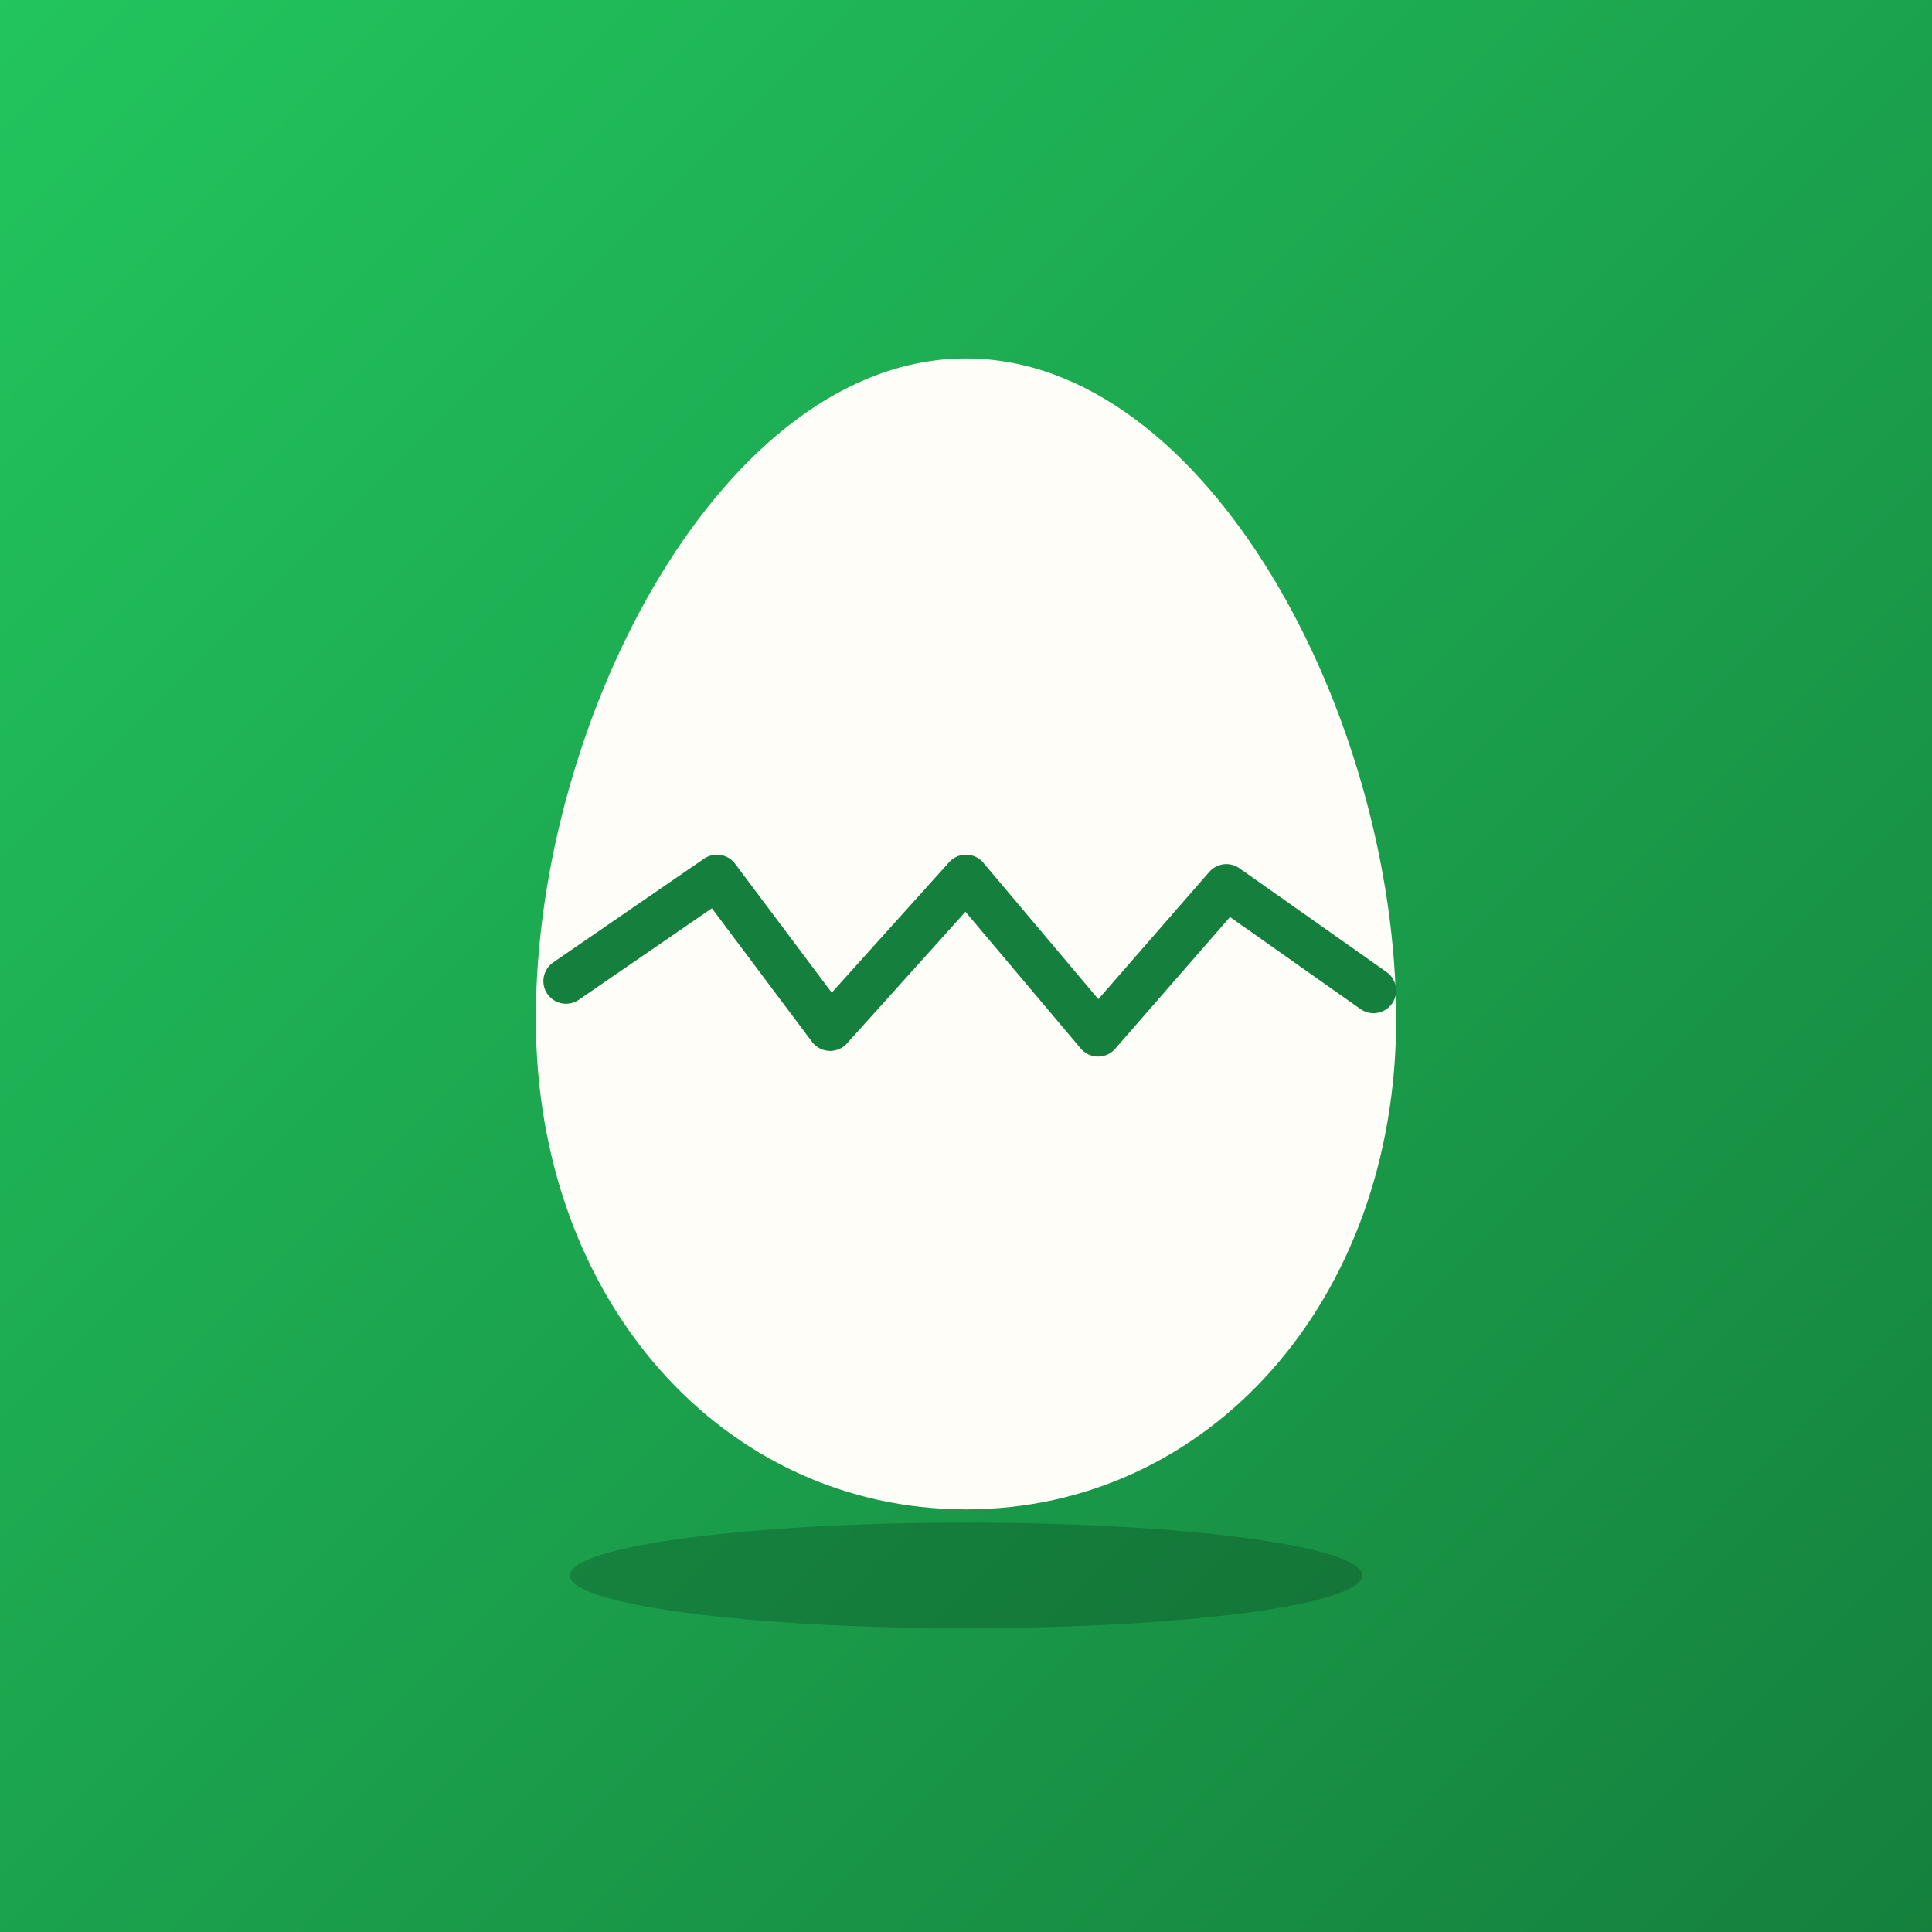
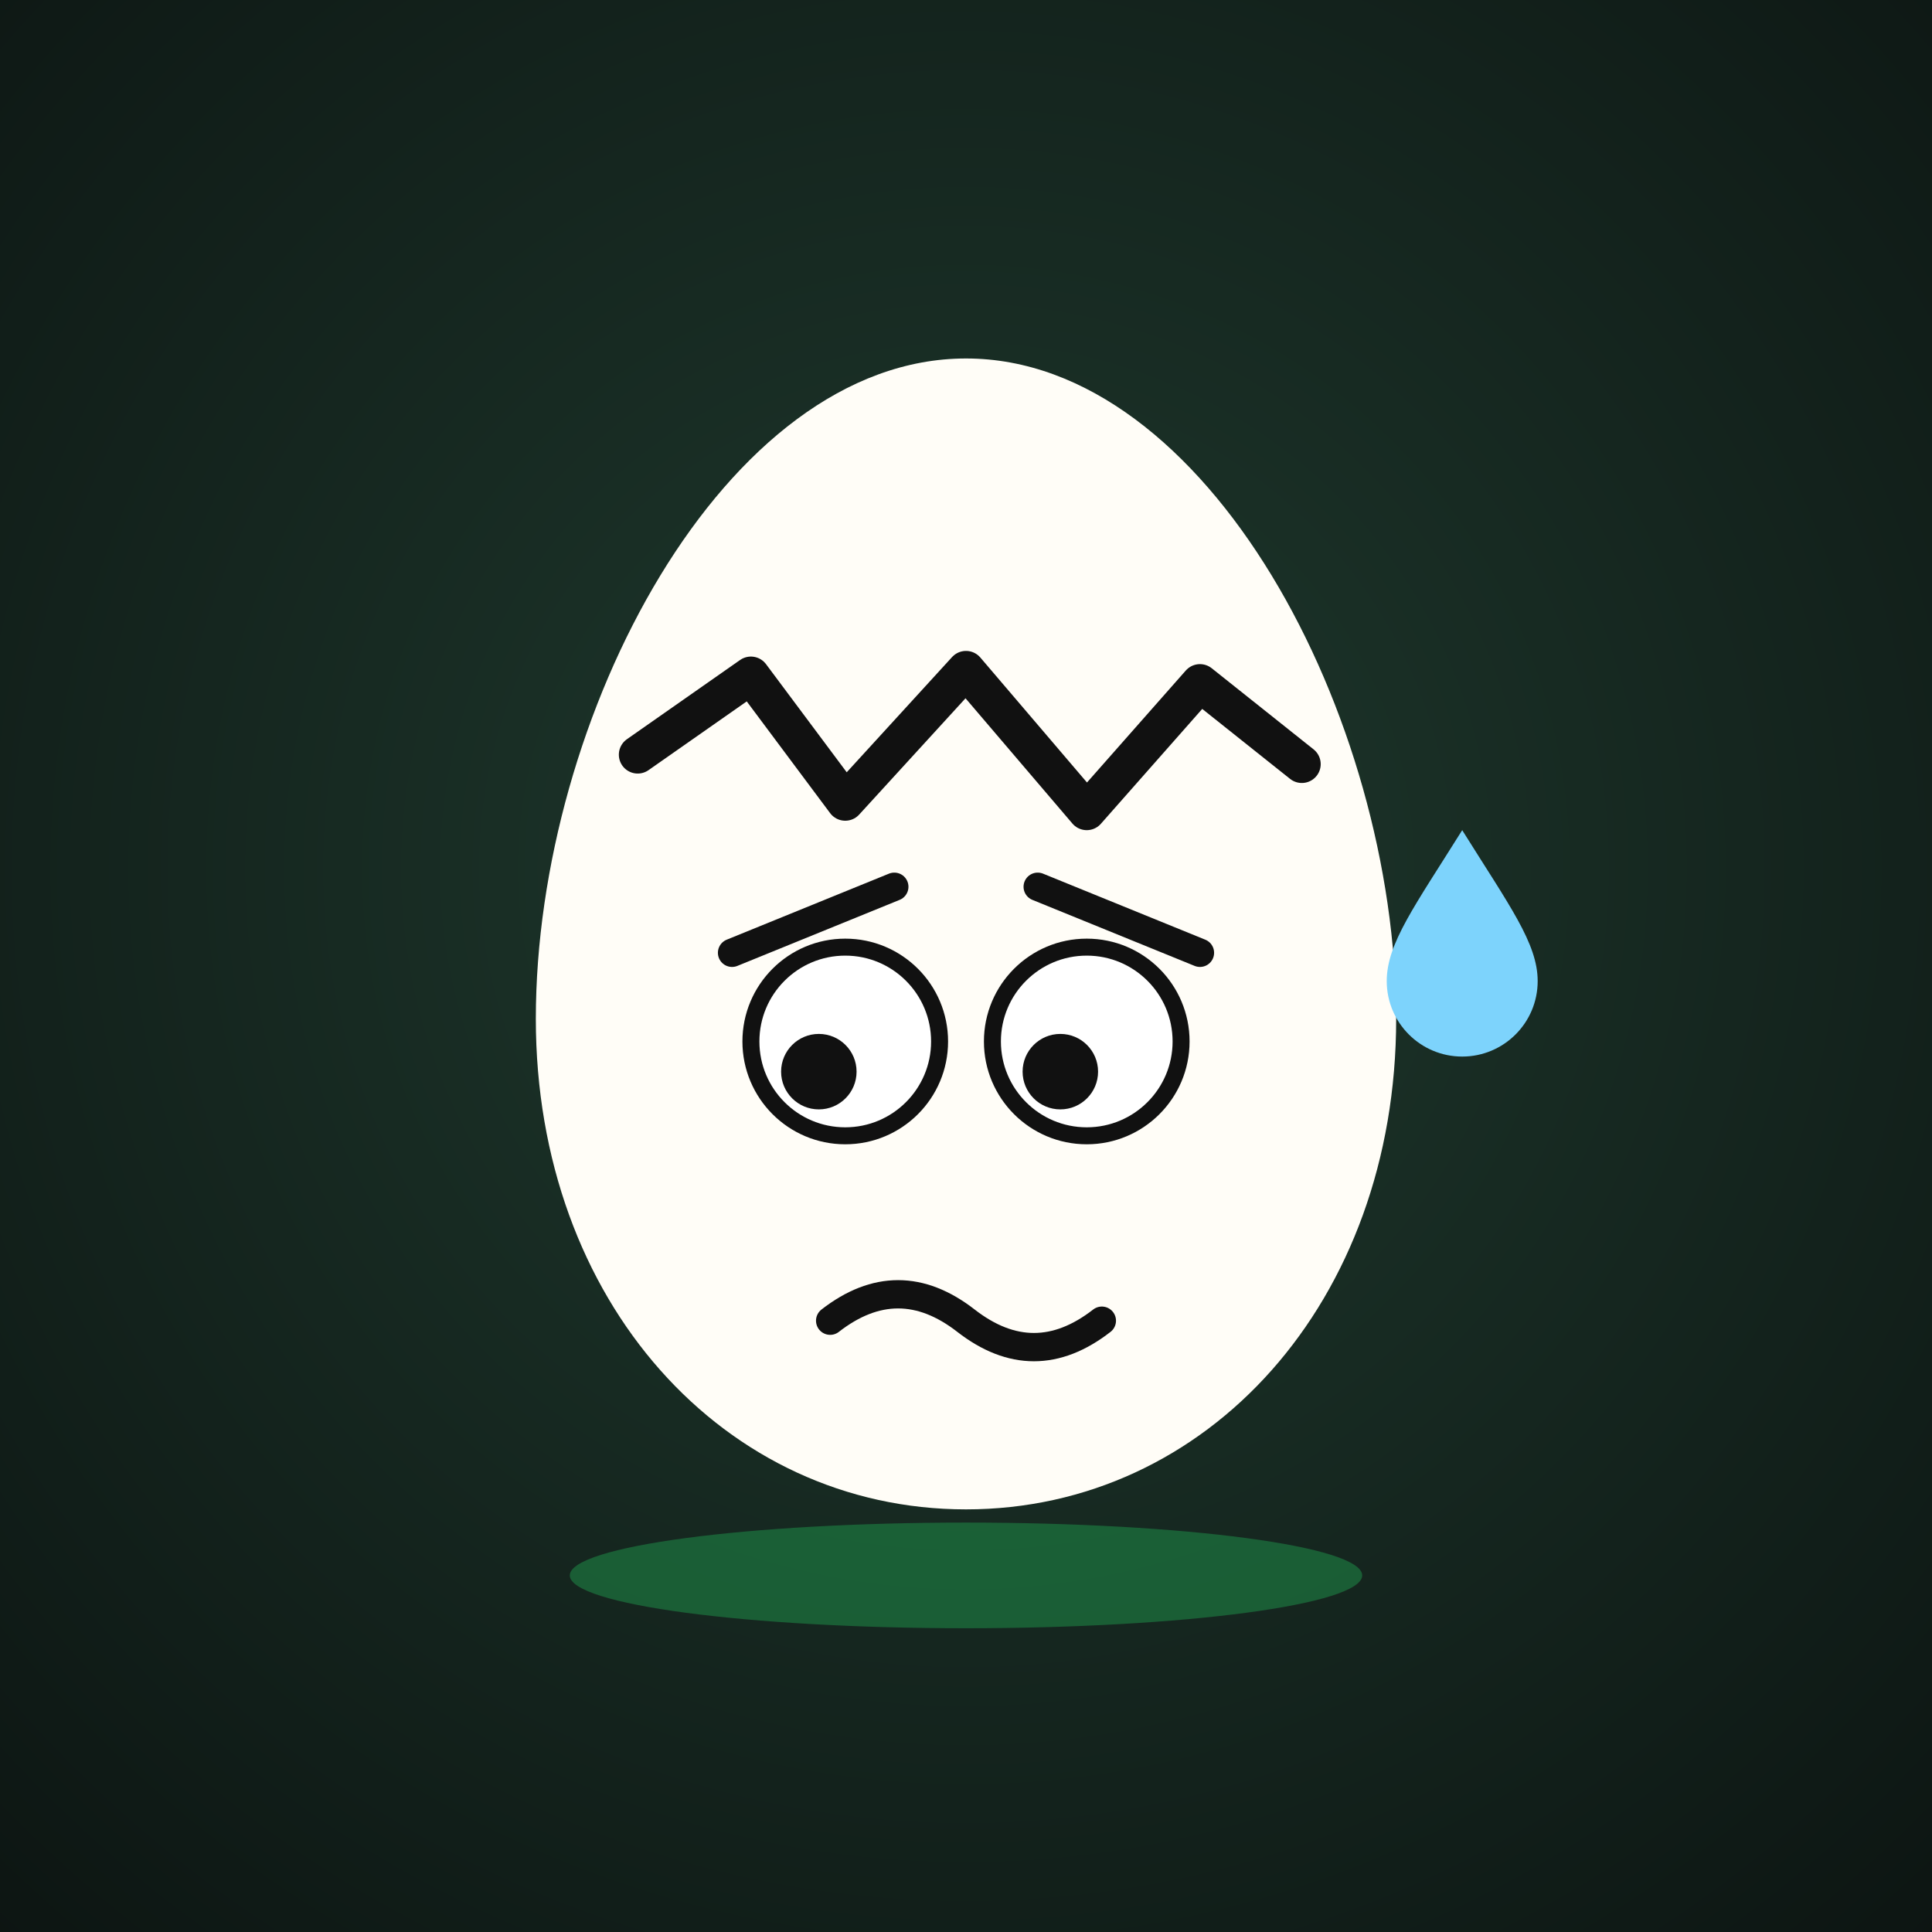
<svg xmlns="http://www.w3.org/2000/svg" viewBox="0 0 1024 1024" width="1024" height="1024">
  <defs>
-     <linearGradient id="g" x1="0" y1="0" x2="1" y2="1">
-       <stop offset="0" stop-color="#22C55E" />
-       <stop offset="1" stop-color="#15803D" />
-     </linearGradient>
+     <radialGradient id="g" cx="0.5" cy="0.45" r="0.8">
+       <stop offset="0" stop-color="#1F3A2E" />
+       <stop offset="1" stop-color="#0B1210" />
+     </radialGradient>
  </defs>
  <rect width="1024" height="1024" fill="url(#g)" />
  <g transform="translate(512 512) scale(1.0) translate(-512 -512)">
-     <ellipse cx="512" cy="835" rx="210" ry="28" fill="#000" opacity="0.18" />
+     <ellipse cx="512" cy="835" rx="210" ry="28" fill="#22C55E" opacity="0.35" />
    <path d="M512 190 C640 190 740 380 740 540 C740 690 640 800 512 800 C384 800 284 690 284 540 C284 380 384 190 512 190 Z" fill="#FFFDF7" />
-     <path d="M300 520 L380 465 L440 545 L512 465 L582 548 L650 470 L728 525" fill="none" stroke="#15803D" stroke-width="24" stroke-linecap="round" stroke-linejoin="round" />
+     <path d="M338 400 L398 358 L448 425 L512 355 L576 430 L636 362 L690 405" fill="none" stroke="#111" stroke-width="20" stroke-linecap="round" stroke-linejoin="round" />
+     <circle cx="448" cy="552" r="50" fill="#fff" stroke="#111" stroke-width="9" />
+     <circle cx="576" cy="552" r="50" fill="#fff" stroke="#111" stroke-width="9" />
+     <circle cx="434" cy="568" r="20" fill="#111" />
+     <circle cx="562" cy="568" r="20" fill="#111" />
+     <path d="M388 505 L474 470" stroke="#111" stroke-width="15" stroke-linecap="round" />
+     <path d="M636 505 L550 470" stroke="#111" stroke-width="15" stroke-linecap="round" />
+     <path d="M440 700 Q 476 672 512 700 T 584 700" fill="none" stroke="#111" stroke-width="15" stroke-linecap="round" />
+     <path d="M775 440 C 800 480 815 500 815 520 A 40 40 0 0 1 735 520 C 735 500 750 480 775 440 Z" fill="#7DD3FC" />
  </g>
</svg>
